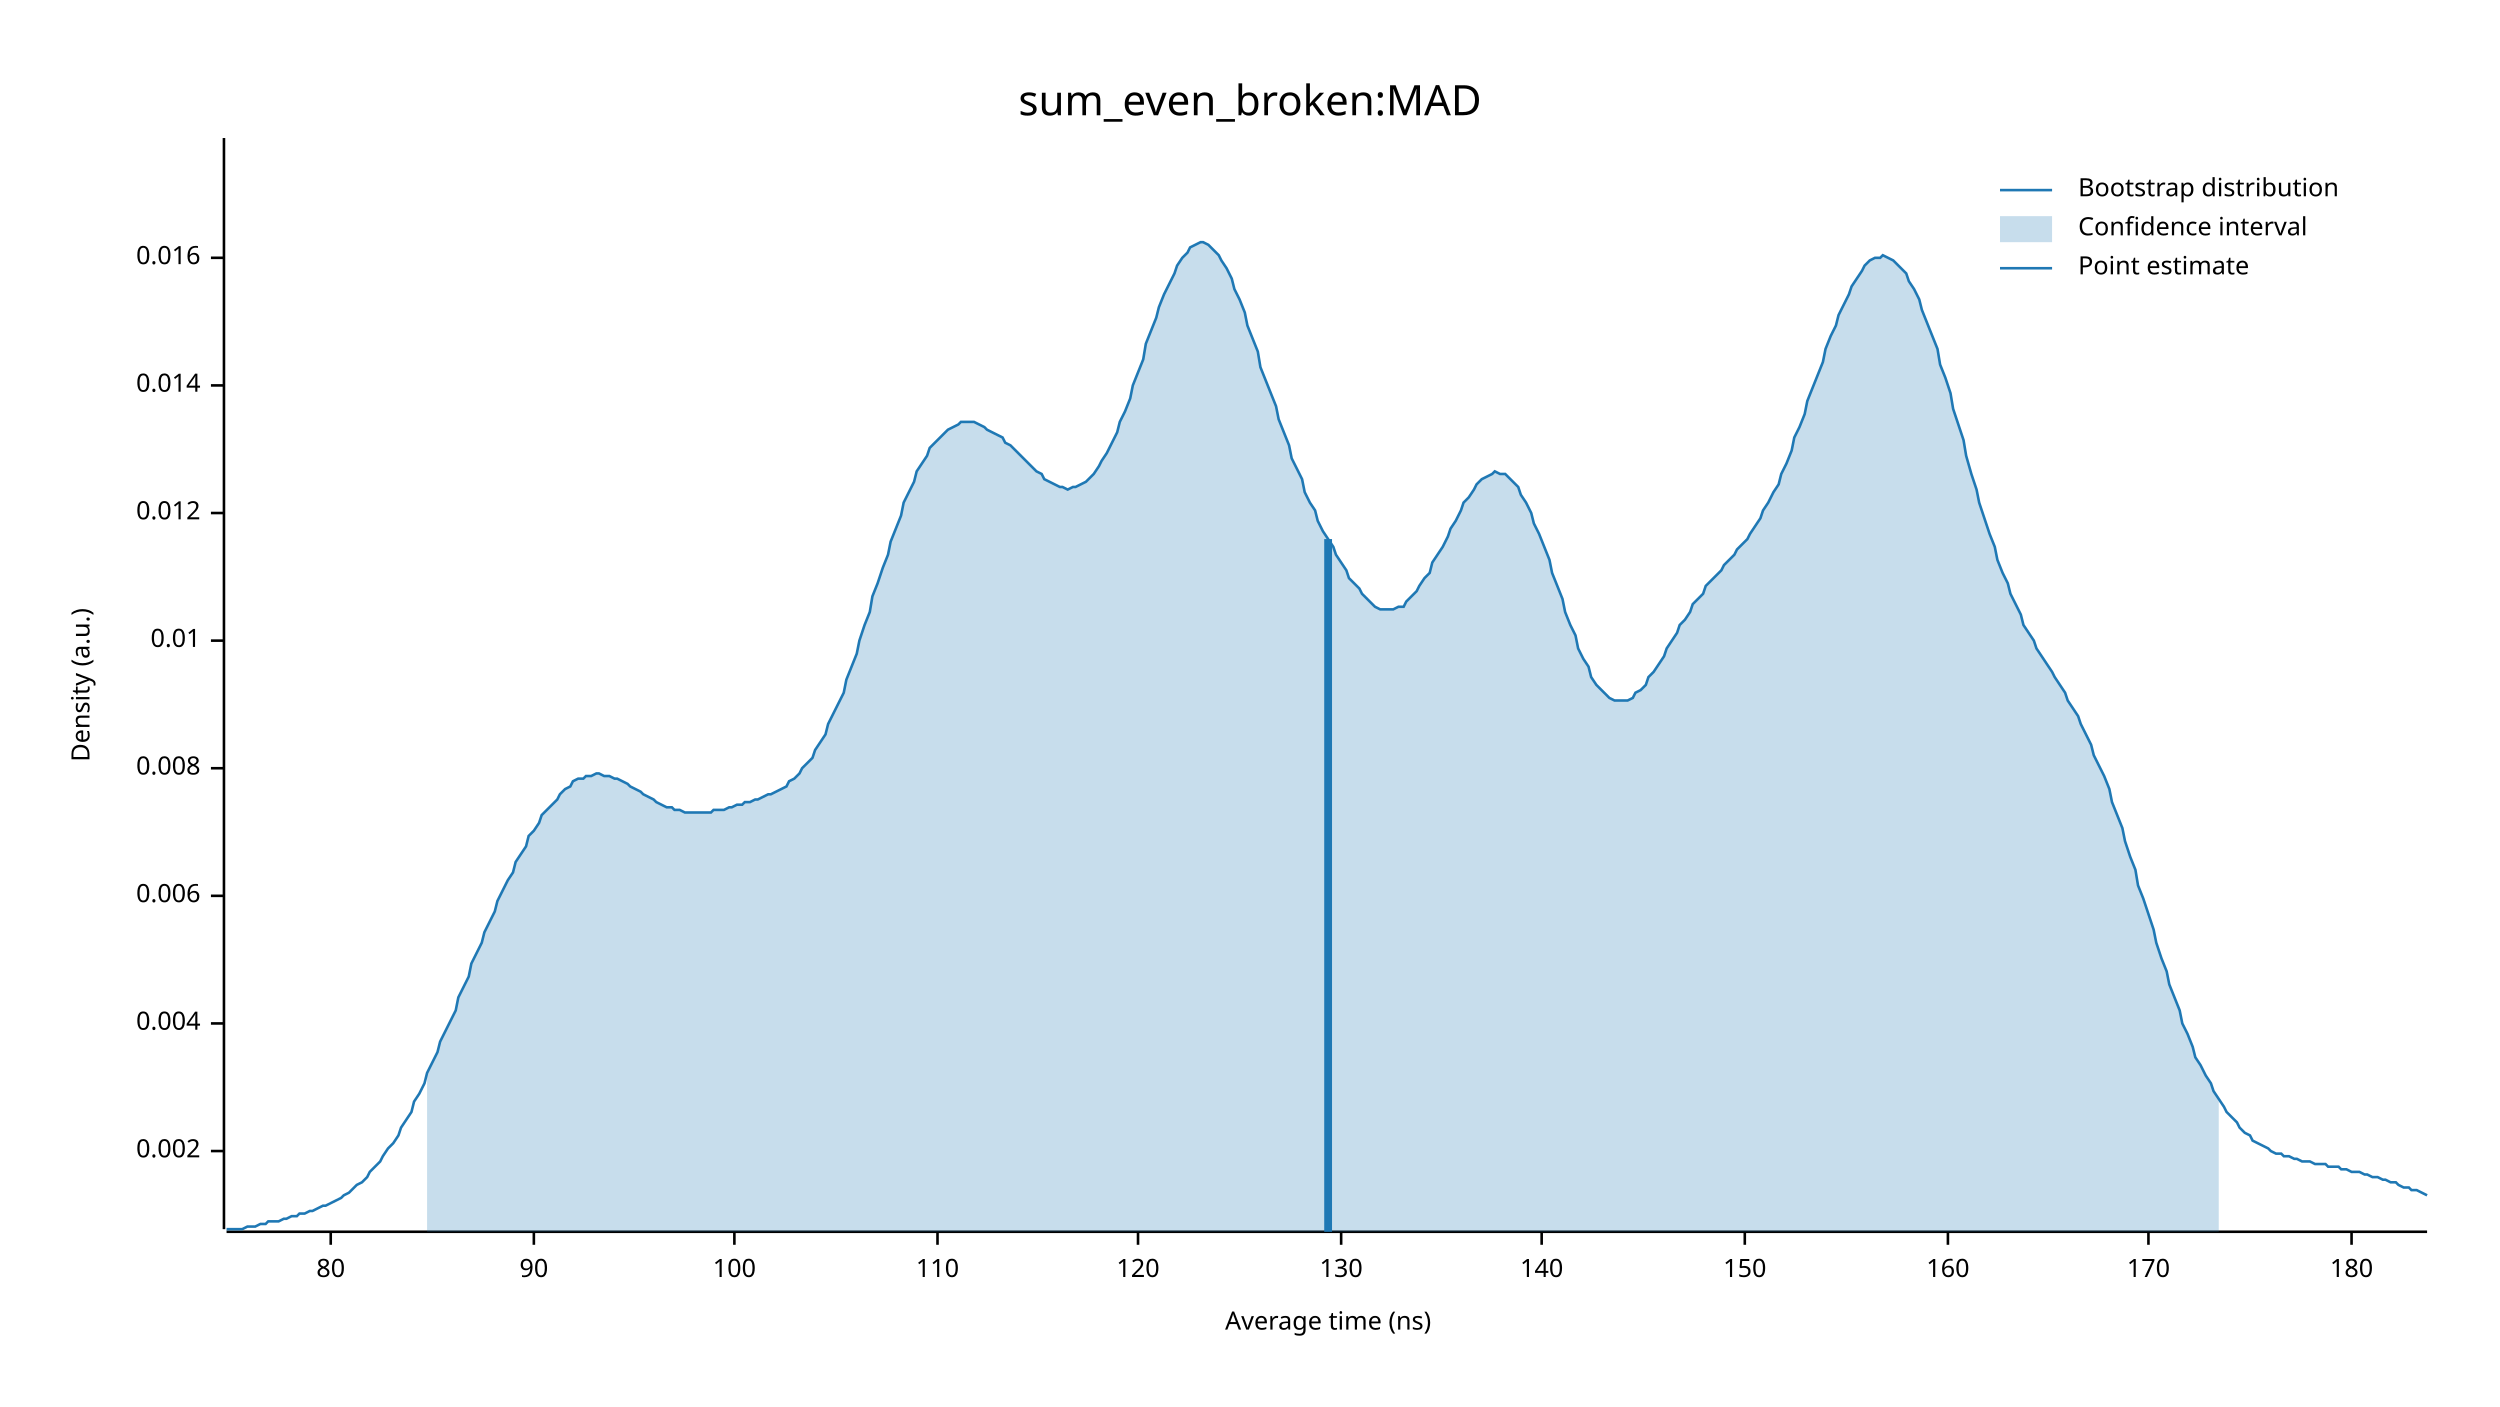
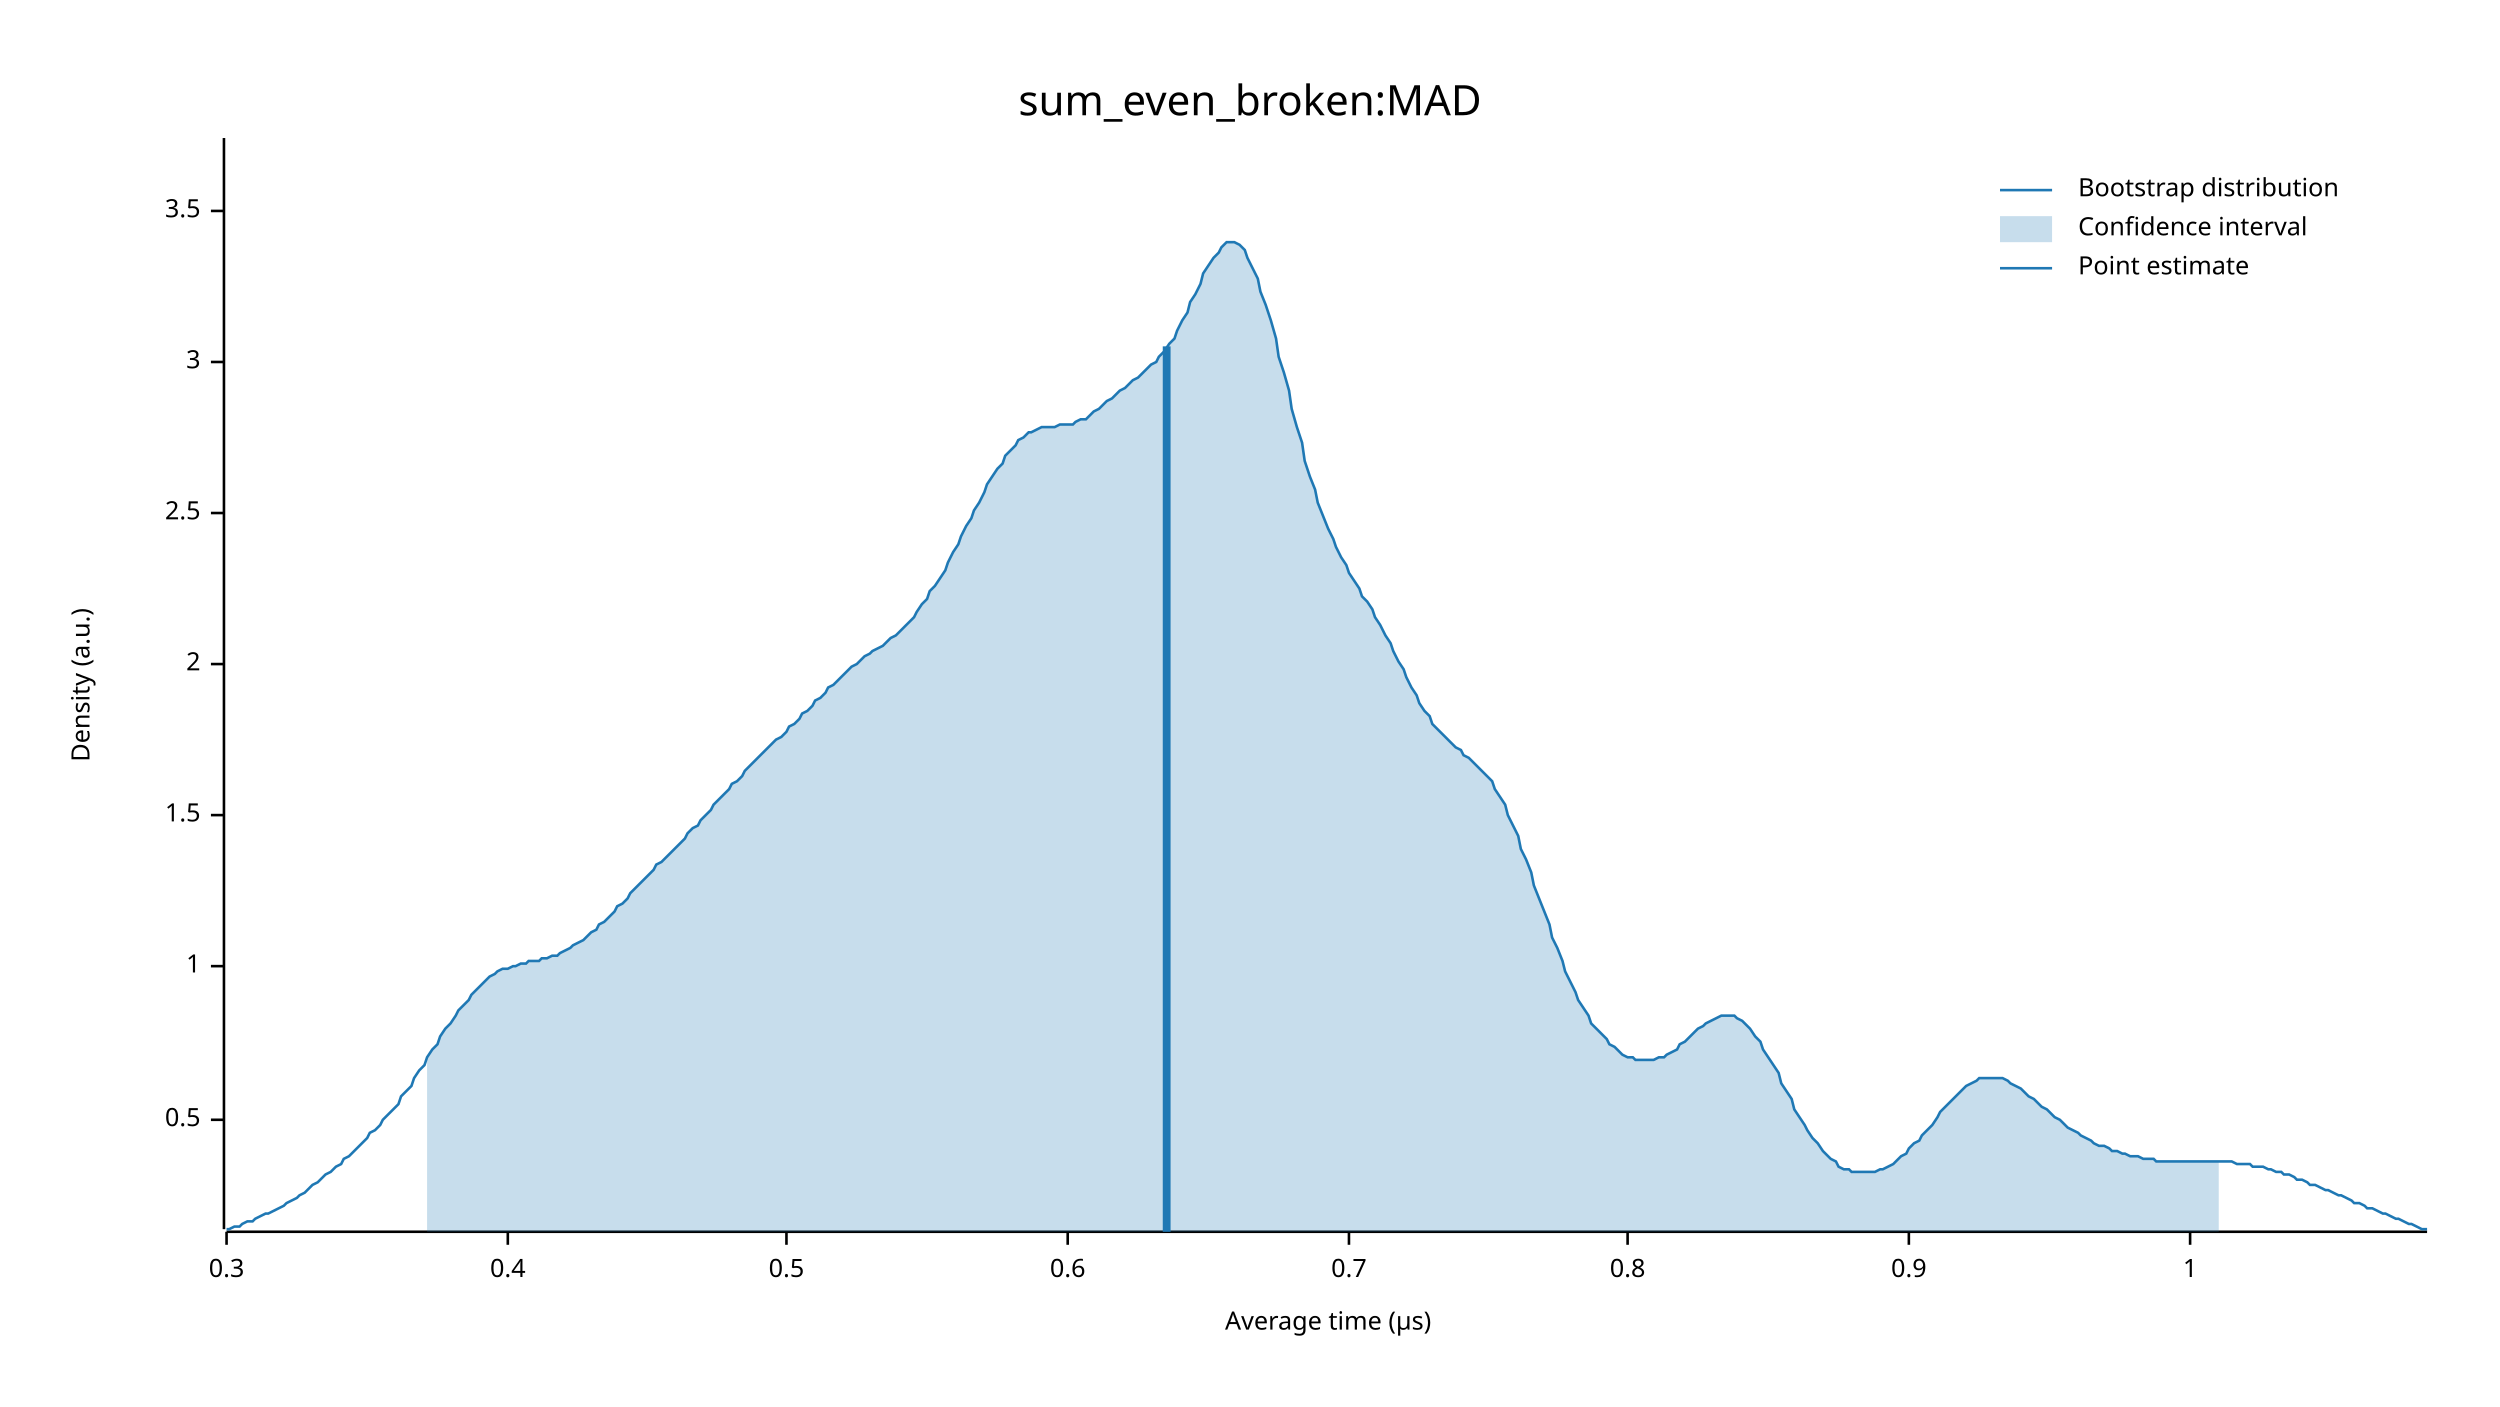
<svg xmlns="http://www.w3.org/2000/svg" width="960" height="540" viewBox="0 0 960 540">
  <text x="480" y="32" dy="0.76em" text-anchor="middle" font-family="sans-serif" font-size="16.129" opacity="1" fill="#000000">
sum_even_broken:MAD
</text>
  <text x="27" y="263" dy="0.76em" text-anchor="middle" font-family="sans-serif" font-size="9.677" opacity="1" fill="#000000" transform="rotate(270, 27, 263)">
Density (a.u.)
</text>
  <text x="510" y="513" dy="-0.5ex" text-anchor="middle" font-family="sans-serif" font-size="9.677" opacity="1" fill="#000000">
- Average time (ns)
+ Average time (µs)
</text>
  <polyline fill="none" opacity="1" stroke="#000000" stroke-width="1" points="86,53 86,472 " />
-   <text x="77" y="442" dy="0.5ex" text-anchor="end" font-family="sans-serif" font-size="9.677" opacity="1" fill="#000000">
- 0.002
+   <text x="77" y="430" dy="0.5ex" text-anchor="end" font-family="sans-serif" font-size="9.677" opacity="1" fill="#000000">
+ 0.5
</text>
-   <polyline fill="none" opacity="1" stroke="#000000" stroke-width="1" points="81,442 86,442 " />
-   <text x="77" y="393" dy="0.5ex" text-anchor="end" font-family="sans-serif" font-size="9.677" opacity="1" fill="#000000">
- 0.004
+   <polyline fill="none" opacity="1" stroke="#000000" stroke-width="1" points="81,430 86,430 " />
+   <text x="77" y="371" dy="0.5ex" text-anchor="end" font-family="sans-serif" font-size="9.677" opacity="1" fill="#000000">
+ 1
</text>
-   <polyline fill="none" opacity="1" stroke="#000000" stroke-width="1" points="81,393 86,393 " />
-   <text x="77" y="344" dy="0.5ex" text-anchor="end" font-family="sans-serif" font-size="9.677" opacity="1" fill="#000000">
- 0.006
+   <polyline fill="none" opacity="1" stroke="#000000" stroke-width="1" points="81,371 86,371 " />
+   <text x="77" y="313" dy="0.5ex" text-anchor="end" font-family="sans-serif" font-size="9.677" opacity="1" fill="#000000">
+ 1.5
</text>
-   <polyline fill="none" opacity="1" stroke="#000000" stroke-width="1" points="81,344 86,344 " />
-   <text x="77" y="295" dy="0.5ex" text-anchor="end" font-family="sans-serif" font-size="9.677" opacity="1" fill="#000000">
- 0.008
+   <polyline fill="none" opacity="1" stroke="#000000" stroke-width="1" points="81,313 86,313 " />
+   <text x="77" y="255" dy="0.5ex" text-anchor="end" font-family="sans-serif" font-size="9.677" opacity="1" fill="#000000">
+ 2
</text>
-   <polyline fill="none" opacity="1" stroke="#000000" stroke-width="1" points="81,295 86,295 " />
-   <text x="77" y="246" dy="0.5ex" text-anchor="end" font-family="sans-serif" font-size="9.677" opacity="1" fill="#000000">
- 0.01
- </text>
-   <polyline fill="none" opacity="1" stroke="#000000" stroke-width="1" points="81,246 86,246 " />
+   <polyline fill="none" opacity="1" stroke="#000000" stroke-width="1" points="81,255 86,255 " />
  <text x="77" y="197" dy="0.5ex" text-anchor="end" font-family="sans-serif" font-size="9.677" opacity="1" fill="#000000">
- 0.012
+ 2.5
</text>
  <polyline fill="none" opacity="1" stroke="#000000" stroke-width="1" points="81,197 86,197 " />
-   <text x="77" y="148" dy="0.5ex" text-anchor="end" font-family="sans-serif" font-size="9.677" opacity="1" fill="#000000">
- 0.014
+   <text x="77" y="139" dy="0.5ex" text-anchor="end" font-family="sans-serif" font-size="9.677" opacity="1" fill="#000000">
+ 3
</text>
-   <polyline fill="none" opacity="1" stroke="#000000" stroke-width="1" points="81,148 86,148 " />
-   <text x="77" y="99" dy="0.5ex" text-anchor="end" font-family="sans-serif" font-size="9.677" opacity="1" fill="#000000">
- 0.016
+   <polyline fill="none" opacity="1" stroke="#000000" stroke-width="1" points="81,139 86,139 " />
+   <text x="77" y="81" dy="0.5ex" text-anchor="end" font-family="sans-serif" font-size="9.677" opacity="1" fill="#000000">
+ 3.5
</text>
-   <polyline fill="none" opacity="1" stroke="#000000" stroke-width="1" points="81,99 86,99 " />
+   <polyline fill="none" opacity="1" stroke="#000000" stroke-width="1" points="81,81 86,81 " />
  <polyline fill="none" opacity="1" stroke="#000000" stroke-width="1" points="87,473 932,473 " />
-   <text x="127" y="483" dy="0.76em" text-anchor="middle" font-family="sans-serif" font-size="9.677" opacity="1" fill="#000000">
- 80
+   <text x="87" y="483" dy="0.76em" text-anchor="middle" font-family="sans-serif" font-size="9.677" opacity="1" fill="#000000">
+ 0.3
</text>
-   <polyline fill="none" opacity="1" stroke="#000000" stroke-width="1" points="127,473 127,478 " />
-   <text x="205" y="483" dy="0.76em" text-anchor="middle" font-family="sans-serif" font-size="9.677" opacity="1" fill="#000000">
- 90
+   <polyline fill="none" opacity="1" stroke="#000000" stroke-width="1" points="87,473 87,478 " />
+   <text x="195" y="483" dy="0.76em" text-anchor="middle" font-family="sans-serif" font-size="9.677" opacity="1" fill="#000000">
+ 0.4
</text>
-   <polyline fill="none" opacity="1" stroke="#000000" stroke-width="1" points="205,473 205,478 " />
-   <text x="282" y="483" dy="0.76em" text-anchor="middle" font-family="sans-serif" font-size="9.677" opacity="1" fill="#000000">
- 100
+   <polyline fill="none" opacity="1" stroke="#000000" stroke-width="1" points="195,473 195,478 " />
+   <text x="302" y="483" dy="0.76em" text-anchor="middle" font-family="sans-serif" font-size="9.677" opacity="1" fill="#000000">
+ 0.5
</text>
-   <polyline fill="none" opacity="1" stroke="#000000" stroke-width="1" points="282,473 282,478 " />
-   <text x="360" y="483" dy="0.76em" text-anchor="middle" font-family="sans-serif" font-size="9.677" opacity="1" fill="#000000">
- 110
+   <polyline fill="none" opacity="1" stroke="#000000" stroke-width="1" points="302,473 302,478 " />
+   <text x="410" y="483" dy="0.76em" text-anchor="middle" font-family="sans-serif" font-size="9.677" opacity="1" fill="#000000">
+ 0.6
</text>
-   <polyline fill="none" opacity="1" stroke="#000000" stroke-width="1" points="360,473 360,478 " />
-   <text x="437" y="483" dy="0.76em" text-anchor="middle" font-family="sans-serif" font-size="9.677" opacity="1" fill="#000000">
- 120
+   <polyline fill="none" opacity="1" stroke="#000000" stroke-width="1" points="410,473 410,478 " />
+   <text x="518" y="483" dy="0.76em" text-anchor="middle" font-family="sans-serif" font-size="9.677" opacity="1" fill="#000000">
+ 0.7
</text>
-   <polyline fill="none" opacity="1" stroke="#000000" stroke-width="1" points="437,473 437,478 " />
-   <text x="515" y="483" dy="0.76em" text-anchor="middle" font-family="sans-serif" font-size="9.677" opacity="1" fill="#000000">
- 130
+   <polyline fill="none" opacity="1" stroke="#000000" stroke-width="1" points="518,473 518,478 " />
+   <text x="625" y="483" dy="0.76em" text-anchor="middle" font-family="sans-serif" font-size="9.677" opacity="1" fill="#000000">
+ 0.8
</text>
-   <polyline fill="none" opacity="1" stroke="#000000" stroke-width="1" points="515,473 515,478 " />
-   <text x="592" y="483" dy="0.76em" text-anchor="middle" font-family="sans-serif" font-size="9.677" opacity="1" fill="#000000">
- 140
+   <polyline fill="none" opacity="1" stroke="#000000" stroke-width="1" points="625,473 625,478 " />
+   <text x="733" y="483" dy="0.76em" text-anchor="middle" font-family="sans-serif" font-size="9.677" opacity="1" fill="#000000">
+ 0.9
</text>
-   <polyline fill="none" opacity="1" stroke="#000000" stroke-width="1" points="592,473 592,478 " />
-   <text x="670" y="483" dy="0.76em" text-anchor="middle" font-family="sans-serif" font-size="9.677" opacity="1" fill="#000000">
- 150
+   <polyline fill="none" opacity="1" stroke="#000000" stroke-width="1" points="733,473 733,478 " />
+   <text x="841" y="483" dy="0.76em" text-anchor="middle" font-family="sans-serif" font-size="9.677" opacity="1" fill="#000000">
+ 1
</text>
-   <polyline fill="none" opacity="1" stroke="#000000" stroke-width="1" points="670,473 670,478 " />
-   <text x="748" y="483" dy="0.76em" text-anchor="middle" font-family="sans-serif" font-size="9.677" opacity="1" fill="#000000">
- 160
- </text>
-   <polyline fill="none" opacity="1" stroke="#000000" stroke-width="1" points="748,473 748,478 " />
-   <text x="825" y="483" dy="0.76em" text-anchor="middle" font-family="sans-serif" font-size="9.677" opacity="1" fill="#000000">
- 170
- </text>
-   <polyline fill="none" opacity="1" stroke="#000000" stroke-width="1" points="825,473 825,478 " />
-   <text x="903" y="483" dy="0.76em" text-anchor="middle" font-family="sans-serif" font-size="9.677" opacity="1" fill="#000000">
- 180
- </text>
-   <polyline fill="none" opacity="1" stroke="#000000" stroke-width="1" points="903,473 903,478 " />
-   <polyline fill="none" opacity="1" stroke="#1F78B4" stroke-width="1" points="87,472 88,472 90,472 92,472 93,472 95,471 97,471 98,471 100,470 102,470 103,469 105,469 107,469 109,468 110,468 112,467 114,467 115,466 117,466 119,465 120,465 122,464 124,463 125,463 127,462 129,461 131,460 132,459 134,458 136,456 137,455 139,454 141,452 142,450 144,448 146,446 147,444 149,441 151,439 153,436 154,433 156,430 158,427 159,423 161,420 163,416 164,412 166,408 168,404 169,400 171,396 173,392 175,388 176,383 178,379 180,375 181,370 183,366 185,362 186,358 188,354 190,350 191,346 193,342 195,338 197,335 198,331 200,328 202,325 203,321 205,319 207,316 208,313 210,311 212,309 214,307 215,305 217,303 219,302 220,300 222,299 224,299 225,298 227,298 229,297 230,297 232,298 234,298 236,299 237,299 239,300 241,301 242,302 244,303 246,304 247,305 249,306 251,307 252,308 254,309 256,310 258,310 259,311 261,311 263,312 264,312 266,312 268,312 269,312 271,312 273,312 274,311 276,311 278,311 280,310 281,310 283,309 285,309 286,308 288,308 290,307 291,307 293,306 295,305 296,305 298,304 300,303 302,302 303,300 305,299 307,297 308,295 310,293 312,291 313,288 315,285 317,282 318,278 320,274 322,270 324,266 325,261 327,256 329,251 330,246 332,240 334,235 335,229 337,224 339,218 341,213 342,208 344,203 346,198 347,193 349,189 351,185 352,181 354,178 356,175 357,172 359,170 361,168 363,166 364,165 366,164 368,163 369,162 371,162 373,162 374,162 376,163 378,164 379,165 381,166 383,167 385,168 386,170 388,171 390,173 391,174 393,176 395,178 396,179 398,181 400,182 401,184 403,185 405,186 407,187 408,187 410,188 412,187 413,187 415,186 417,185 418,184 420,182 422,179 423,177 425,174 427,170 429,166 430,162 432,158 434,153 435,148 437,143 439,138 440,132 442,127 444,122 445,118 447,113 449,109 451,105 452,102 454,99 456,97 457,95 459,94 461,93 462,93 464,94 466,96 468,98 469,100 471,103 473,107 474,111 476,115 478,120 479,125 481,130 483,135 484,141 486,146 488,151 490,156 491,161 493,166 495,171 496,176 498,180 500,184 501,189 503,193 505,196 506,200 508,204 510,207 512,210 513,213 515,216 517,219 518,222 520,224 522,226 523,228 525,230 527,232 528,233 530,234 532,234 534,234 535,234 537,233 539,233 540,231 542,229 544,227 545,225 547,222 549,220 550,216 552,213 554,210 556,206 557,203 559,200 561,196 562,193 564,191 566,188 567,186 569,184 571,183 573,182 574,181 576,182 578,182 579,183 581,185 583,187 584,190 586,193 588,197 589,201 591,205 593,210 595,215 596,220 598,225 600,230 601,235 603,240 605,244 606,249 608,253 610,256 611,260 613,263 615,265 617,267 618,268 620,269 622,269 623,269 625,269 627,268 628,266 630,265 632,263 633,260 635,258 637,255 639,252 640,249 642,246 644,243 645,240 647,238 649,235 650,232 652,230 654,228 655,225 657,223 659,221 661,219 662,217 664,215 666,213 667,211 669,209 671,207 672,205 674,202 676,199 677,196 679,193 681,189 683,186 684,182 686,178 688,173 689,168 691,164 693,159 694,154 696,149 698,144 700,139 701,134 703,129 705,125 706,121 708,117 710,113 711,110 713,107 715,104 716,102 718,100 720,99 722,99 723,98 725,99 727,100 728,101 730,103 732,105 733,108 735,111 737,115 738,119 740,124 742,129 744,134 745,140 747,145 749,151 750,157 752,163 754,169 755,175 757,182 759,188 760,193 762,199 764,205 766,210 767,215 769,220 771,224 772,228 774,232 776,236 777,240 779,243 781,246 782,249 784,252 786,255 788,258 789,260 791,263 793,266 794,269 796,272 798,275 799,278 801,282 803,286 804,290 806,294 808,298 810,303 811,308 813,313 815,318 816,323 818,329 820,334 821,340 823,345 825,351 827,357 828,362 830,368 832,373 833,378 835,383 837,388 838,393 840,397 842,402 843,406 845,409 847,413 849,416 850,419 852,422 854,425 855,427 857,429 859,431 860,433 862,435 864,436 865,438 867,439 869,440 871,441 872,442 874,443 876,443 877,444 879,444 881,445 882,445 884,446 886,446 887,446 889,447 891,447 893,447 894,448 896,448 898,448 899,449 901,449 903,450 904,450 906,450 908,451 909,451 911,452 913,452 915,453 916,453 918,454 920,454 921,455 923,456 925,456 926,457 928,457 930,458 932,459 " />
-   <polygon opacity="0.25" fill="#1F78B4" points="164,412 166,408 168,404 169,400 171,396 173,392 175,388 176,383 178,379 180,375 181,370 183,366 185,362 186,358 188,354 190,350 191,346 193,342 195,338 197,335 198,331 200,328 202,325 203,321 205,319 207,316 208,313 210,311 212,309 214,307 215,305 217,303 219,302 220,300 222,299 224,299 225,298 227,298 229,297 230,297 232,298 234,298 236,299 237,299 239,300 241,301 242,302 244,303 246,304 247,305 249,306 251,307 252,308 254,309 256,310 258,310 259,311 261,311 263,312 264,312 266,312 268,312 269,312 271,312 273,312 274,311 276,311 278,311 280,310 281,310 283,309 285,309 286,308 288,308 290,307 291,307 293,306 295,305 296,305 298,304 300,303 302,302 303,300 305,299 307,297 308,295 310,293 312,291 313,288 315,285 317,282 318,278 320,274 322,270 324,266 325,261 327,256 329,251 330,246 332,240 334,235 335,229 337,224 339,218 341,213 342,208 344,203 346,198 347,193 349,189 351,185 352,181 354,178 356,175 357,172 359,170 361,168 363,166 364,165 366,164 368,163 369,162 371,162 373,162 374,162 376,163 378,164 379,165 381,166 383,167 385,168 386,170 388,171 390,173 391,174 393,176 395,178 396,179 398,181 400,182 401,184 403,185 405,186 407,187 408,187 410,188 412,187 413,187 415,186 417,185 418,184 420,182 422,179 423,177 425,174 427,170 429,166 430,162 432,158 434,153 435,148 437,143 439,138 440,132 442,127 444,122 445,118 447,113 449,109 451,105 452,102 454,99 456,97 457,95 459,94 461,93 462,93 464,94 466,96 468,98 469,100 471,103 473,107 474,111 476,115 478,120 479,125 481,130 483,135 484,141 486,146 488,151 490,156 491,161 493,166 495,171 496,176 498,180 500,184 501,189 503,193 505,196 506,200 508,204 510,207 512,210 513,213 515,216 517,219 518,222 520,224 522,226 523,228 525,230 527,232 528,233 530,234 532,234 534,234 535,234 537,233 539,233 540,231 542,229 544,227 545,225 547,222 549,220 550,216 552,213 554,210 556,206 557,203 559,200 561,196 562,193 564,191 566,188 567,186 569,184 571,183 573,182 574,181 576,182 578,182 579,183 581,185 583,187 584,190 586,193 588,197 589,201 591,205 593,210 595,215 596,220 598,225 600,230 601,235 603,240 605,244 606,249 608,253 610,256 611,260 613,263 615,265 617,267 618,268 620,269 622,269 623,269 625,269 627,268 628,266 630,265 632,263 633,260 635,258 637,255 639,252 640,249 642,246 644,243 645,240 647,238 649,235 650,232 652,230 654,228 655,225 657,223 659,221 661,219 662,217 664,215 666,213 667,211 669,209 671,207 672,205 674,202 676,199 677,196 679,193 681,189 683,186 684,182 686,178 688,173 689,168 691,164 693,159 694,154 696,149 698,144 700,139 701,134 703,129 705,125 706,121 708,117 710,113 711,110 713,107 715,104 716,102 718,100 720,99 722,99 723,98 725,99 727,100 728,101 730,103 732,105 733,108 735,111 737,115 738,119 740,124 742,129 744,134 745,140 747,145 749,151 750,157 752,163 754,169 755,175 757,182 759,188 760,193 762,199 764,205 766,210 767,215 769,220 771,224 772,228 774,232 776,236 777,240 779,243 781,246 782,249 784,252 786,255 788,258 789,260 791,263 793,266 794,269 796,272 798,275 799,278 801,282 803,286 804,290 806,294 808,298 810,303 811,308 813,313 815,318 816,323 818,329 820,334 821,340 823,345 825,351 827,357 828,362 830,368 832,373 833,378 835,383 837,388 838,393 840,397 842,402 843,406 845,409 847,413 849,416 850,419 852,422 852,473 164,473 " />
-   <polyline fill="none" opacity="1" stroke="#1F78B4" stroke-width="3" points="510,473 510,207 " />
+   <polyline fill="none" opacity="1" stroke="#000000" stroke-width="1" points="841,473 841,478 " />
+   <polyline fill="none" opacity="1" stroke="#1F78B4" stroke-width="1" points="87,472 88,472 90,471 92,471 93,470 95,469 97,469 98,468 100,467 102,466 103,466 105,465 107,464 109,463 110,462 112,461 114,460 115,459 117,458 119,456 120,455 122,454 124,452 125,451 127,450 129,448 131,447 132,445 134,444 136,442 137,441 139,439 141,437 142,435 144,434 146,432 147,430 149,428 151,426 153,424 154,421 156,419 158,417 159,414 161,411 163,409 164,406 166,403 168,401 169,398 171,395 173,393 175,390 176,388 178,386 180,384 181,382 183,380 185,378 186,377 188,375 190,374 191,373 193,372 195,372 197,371 198,371 200,370 202,370 203,369 205,369 207,369 208,368 210,368 212,367 214,367 215,366 217,365 219,364 220,363 222,362 224,361 225,360 227,358 229,357 230,355 232,354 234,352 236,350 237,348 239,347 241,345 242,343 244,341 246,339 247,338 249,336 251,334 252,332 254,331 256,329 258,327 259,326 261,324 263,322 264,320 266,318 268,317 269,315 271,313 273,311 274,309 276,307 278,305 280,303 281,301 283,300 285,298 286,296 288,294 290,292 291,291 293,289 295,287 296,286 298,284 300,283 302,281 303,279 305,278 307,276 308,274 310,273 312,271 313,269 315,268 317,266 318,264 320,263 322,261 324,259 325,258 327,256 329,255 330,254 332,252 334,251 335,250 337,249 339,248 341,246 342,245 344,244 346,242 347,241 349,239 351,237 352,235 354,232 356,230 357,227 359,225 361,222 363,219 364,216 366,212 368,209 369,206 371,202 373,199 374,196 376,193 378,189 379,186 381,183 383,180 385,178 386,175 388,173 390,171 391,169 393,168 395,166 396,166 398,165 400,164 401,164 403,164 405,164 407,163 408,163 410,163 412,163 413,162 415,161 417,161 418,160 420,158 422,157 423,156 425,154 427,153 429,151 430,150 432,149 434,147 435,146 437,145 439,143 440,142 442,140 444,139 445,137 447,135 449,132 451,130 452,127 454,123 456,120 457,116 459,113 461,109 462,105 464,102 466,99 468,97 469,95 471,93 473,93 474,93 476,94 478,96 479,99 481,103 483,107 484,112 486,117 488,123 490,130 491,137 493,143 495,150 496,157 498,164 500,170 501,177 503,183 505,188 506,193 508,198 510,203 512,207 513,210 515,214 517,217 518,220 520,223 522,226 523,229 525,231 527,234 528,237 530,240 532,244 534,247 535,250 537,254 539,257 540,260 542,264 544,267 545,270 547,273 549,275 550,278 552,280 554,282 556,284 557,285 559,287 561,288 562,290 564,291 566,293 567,294 569,296 571,298 573,300 574,303 576,306 578,309 579,313 581,317 583,321 584,326 586,330 588,335 589,340 591,345 593,350 595,355 596,360 598,364 600,369 601,373 603,377 605,381 606,384 608,387 610,390 611,393 613,395 615,397 617,399 618,401 620,402 622,404 623,405 625,406 627,406 628,407 630,407 632,407 633,407 635,407 637,406 639,406 640,405 642,404 644,403 645,401 647,400 649,398 650,397 652,395 654,394 655,393 657,392 659,391 661,390 662,390 664,390 666,390 667,391 669,392 671,394 672,395 674,398 676,400 677,403 679,406 681,409 683,412 684,416 686,419 688,422 689,426 691,429 693,432 694,434 696,437 698,439 700,442 701,443 703,445 705,446 706,448 708,449 710,449 711,450 713,450 715,450 716,450 718,450 720,450 722,449 723,449 725,448 727,447 728,446 730,444 732,443 733,441 735,439 737,438 738,436 740,434 742,432 744,429 745,427 747,425 749,423 750,422 752,420 754,418 755,417 757,416 759,415 760,414 762,414 764,414 766,414 767,414 769,414 771,415 772,416 774,417 776,418 777,419 779,421 781,422 782,423 784,425 786,426 788,428 789,429 791,430 793,432 794,433 796,434 798,435 799,436 801,437 803,438 804,439 806,440 808,440 810,441 811,442 813,442 815,443 816,443 818,444 820,444 821,444 823,445 825,445 827,445 828,446 830,446 832,446 833,446 835,446 837,446 838,446 840,446 842,446 843,446 845,446 847,446 849,446 850,446 852,446 854,446 855,446 857,446 859,447 860,447 862,447 864,447 865,448 867,448 869,448 871,449 872,449 874,450 876,450 877,451 879,451 881,452 882,453 884,453 886,454 887,455 889,455 891,456 893,457 894,457 896,458 898,459 899,459 901,460 903,461 904,462 906,462 908,463 909,464 911,464 913,465 915,466 916,466 918,467 920,468 921,468 923,469 925,470 926,470 928,471 930,472 932,472 " />
+   <polygon opacity="0.25" fill="#1F78B4" points="164,406 166,403 168,401 169,398 171,395 173,393 175,390 176,388 178,386 180,384 181,382 183,380 185,378 186,377 188,375 190,374 191,373 193,372 195,372 197,371 198,371 200,370 202,370 203,369 205,369 207,369 208,368 210,368 212,367 214,367 215,366 217,365 219,364 220,363 222,362 224,361 225,360 227,358 229,357 230,355 232,354 234,352 236,350 237,348 239,347 241,345 242,343 244,341 246,339 247,338 249,336 251,334 252,332 254,331 256,329 258,327 259,326 261,324 263,322 264,320 266,318 268,317 269,315 271,313 273,311 274,309 276,307 278,305 280,303 281,301 283,300 285,298 286,296 288,294 290,292 291,291 293,289 295,287 296,286 298,284 300,283 302,281 303,279 305,278 307,276 308,274 310,273 312,271 313,269 315,268 317,266 318,264 320,263 322,261 324,259 325,258 327,256 329,255 330,254 332,252 334,251 335,250 337,249 339,248 341,246 342,245 344,244 346,242 347,241 349,239 351,237 352,235 354,232 356,230 357,227 359,225 361,222 363,219 364,216 366,212 368,209 369,206 371,202 373,199 374,196 376,193 378,189 379,186 381,183 383,180 385,178 386,175 388,173 390,171 391,169 393,168 395,166 396,166 398,165 400,164 401,164 403,164 405,164 407,163 408,163 410,163 412,163 413,162 415,161 417,161 418,160 420,158 422,157 423,156 425,154 427,153 429,151 430,150 432,149 434,147 435,146 437,145 439,143 440,142 442,140 444,139 445,137 447,135 449,132 451,130 452,127 454,123 456,120 457,116 459,113 461,109 462,105 464,102 466,99 468,97 469,95 471,93 473,93 474,93 476,94 478,96 479,99 481,103 483,107 484,112 486,117 488,123 490,130 491,137 493,143 495,150 496,157 498,164 500,170 501,177 503,183 505,188 506,193 508,198 510,203 512,207 513,210 515,214 517,217 518,220 520,223 522,226 523,229 525,231 527,234 528,237 530,240 532,244 534,247 535,250 537,254 539,257 540,260 542,264 544,267 545,270 547,273 549,275 550,278 552,280 554,282 556,284 557,285 559,287 561,288 562,290 564,291 566,293 567,294 569,296 571,298 573,300 574,303 576,306 578,309 579,313 581,317 583,321 584,326 586,330 588,335 589,340 591,345 593,350 595,355 596,360 598,364 600,369 601,373 603,377 605,381 606,384 608,387 610,390 611,393 613,395 615,397 617,399 618,401 620,402 622,404 623,405 625,406 627,406 628,407 630,407 632,407 633,407 635,407 637,406 639,406 640,405 642,404 644,403 645,401 647,400 649,398 650,397 652,395 654,394 655,393 657,392 659,391 661,390 662,390 664,390 666,390 667,391 669,392 671,394 672,395 674,398 676,400 677,403 679,406 681,409 683,412 684,416 686,419 688,422 689,426 691,429 693,432 694,434 696,437 698,439 700,442 701,443 703,445 705,446 706,448 708,449 710,449 711,450 713,450 715,450 716,450 718,450 720,450 722,449 723,449 725,448 727,447 728,446 730,444 732,443 733,441 735,439 737,438 738,436 740,434 742,432 744,429 745,427 747,425 749,423 750,422 752,420 754,418 755,417 757,416 759,415 760,414 762,414 764,414 766,414 767,414 769,414 771,415 772,416 774,417 776,418 777,419 779,421 781,422 782,423 784,425 786,426 788,428 789,429 791,430 793,432 794,433 796,434 798,435 799,436 801,437 803,438 804,439 806,440 808,440 810,441 811,442 813,442 815,443 816,443 818,444 820,444 821,444 823,445 825,445 827,445 828,446 830,446 832,446 833,446 835,446 837,446 838,446 840,446 842,446 843,446 845,446 847,446 849,446 850,446 852,446 852,473 164,473 " />
+   <polyline fill="none" opacity="1" stroke="#1F78B4" stroke-width="3" points="448,473 448,133 " />
  <text x="798" y="68" dy="0.76em" text-anchor="start" font-family="sans-serif" font-size="9.677" opacity="1" fill="#000000">
Bootstrap distribution
</text>
  <text x="798" y="83" dy="0.76em" text-anchor="start" font-family="sans-serif" font-size="9.677" opacity="1" fill="#000000">
Confidence interval
</text>
  <text x="798" y="98" dy="0.76em" text-anchor="start" font-family="sans-serif" font-size="9.677" opacity="1" fill="#000000">
Point estimate
</text>
  <polyline fill="none" opacity="1" stroke="#1F78B4" stroke-width="1" points="768,73 788,73 " />
  <rect x="768" y="83" width="20" height="10" opacity="0.25" fill="#1F78B4" stroke="none" />
  <polyline fill="none" opacity="1" stroke="#1F78B4" stroke-width="1" points="768,103 788,103 " />
</svg>
